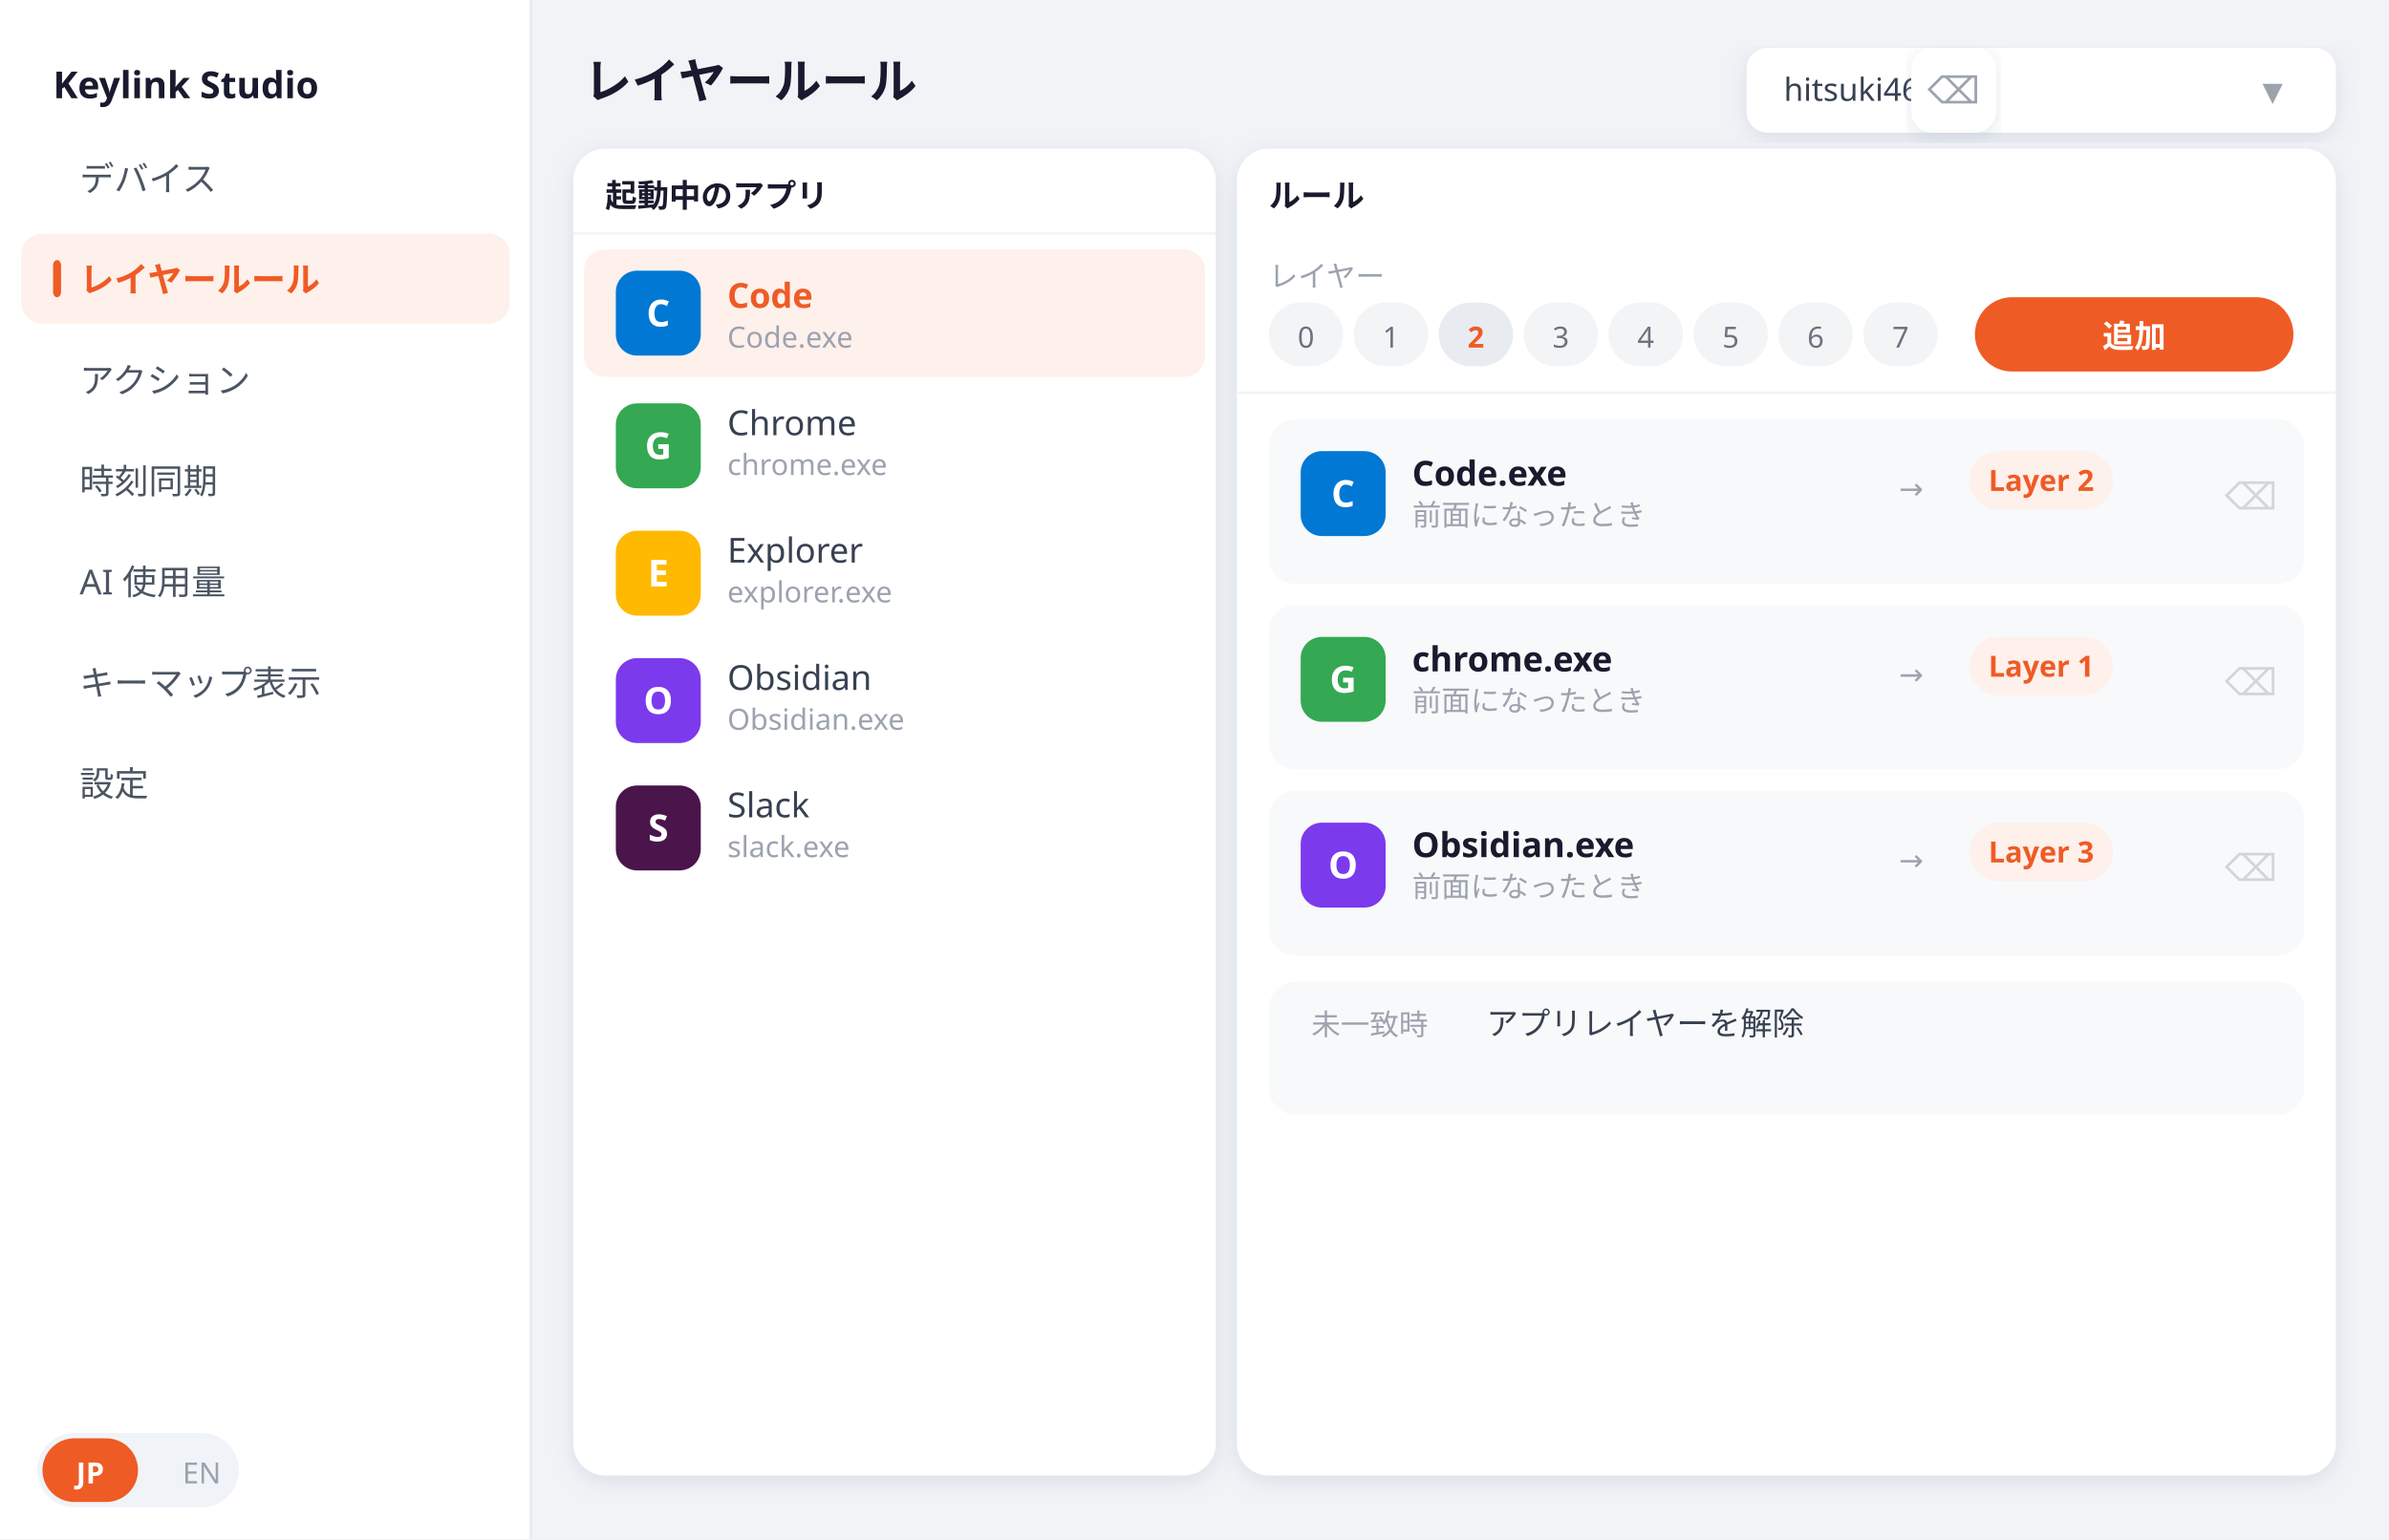
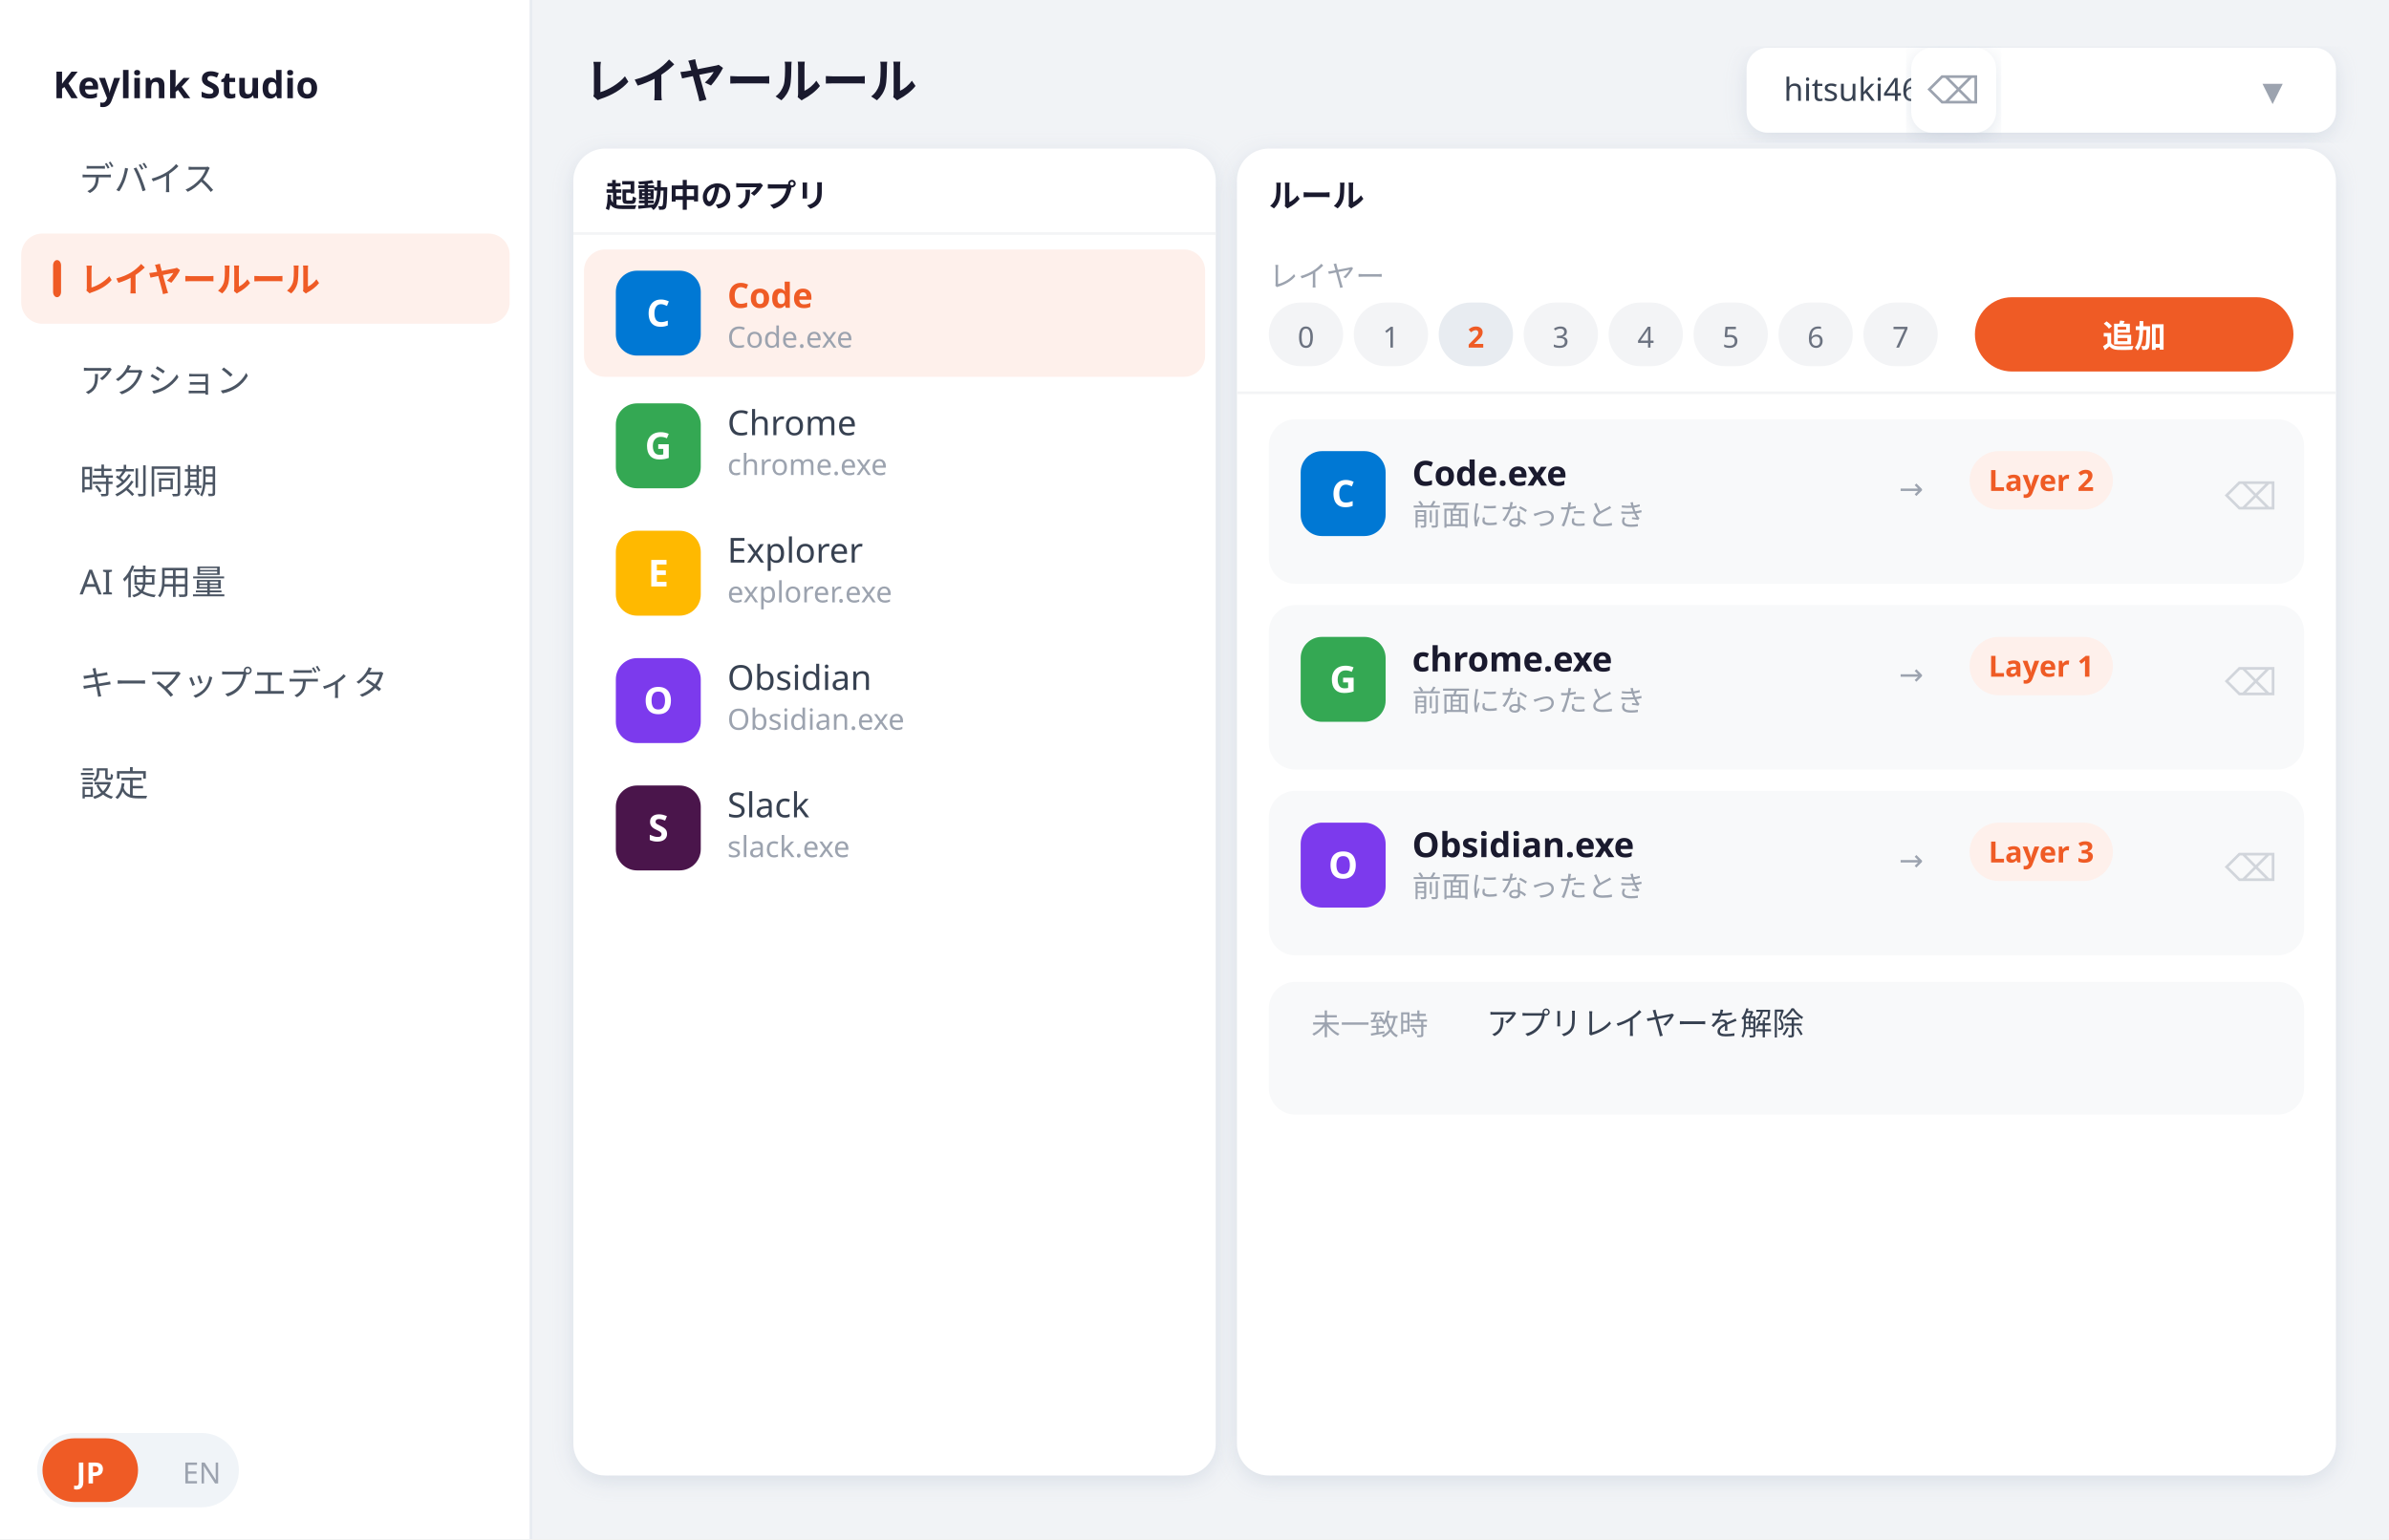
<svg xmlns="http://www.w3.org/2000/svg" width="900" height="580" viewBox="0 0 900 580" font-family="'Hiragino Sans','Meiryo','Segoe UI',sans-serif">
  <defs>
    <filter id="s" x="-6%" y="-8%" width="112%" height="120%">
      <feDropShadow dx="0" dy="2" stdDeviation="4" flood-color="#BCC7D4" flood-opacity="0.45" />
    </filter>
  </defs>
  <rect width="900" height="580" fill="#F1F3F6" />
  <rect width="200" height="580" fill="#FFFFFF" />
  <line x1="200" y1="0" x2="200" y2="580" stroke="#E8ECF1" />
  <text x="20" y="37" font-size="14" font-weight="bold" fill="#1A1A2E">Keylink Studio</text>
  <text x="30" y="72" font-size="13" fill="#4B5563">デバイス</text>
  <rect x="8" y="88" width="184" height="34" rx="8" fill="#FEF0EB" />
  <rect x="20" y="98" width="3" height="14" rx="2" fill="#EF5B25" />
  <text x="30" y="110" font-size="13" font-weight="bold" fill="#EF5B25">レイヤールール</text>
  <text x="30" y="148" font-size="13" fill="#4B5563">アクション</text>
  <text x="30" y="186" font-size="13" fill="#4B5563">時刻同期</text>
  <text x="30" y="224" font-size="13" fill="#4B5563">AI 使用量</text>
-   <text x="30" y="262" font-size="13" fill="#4B5563">キーマップ表示</text>
+   <text x="30" y="262" font-size="13" fill="#4B5563">キーマップエディタ</text>
  <text x="30" y="300" font-size="13" fill="#4B5563">設定</text>
  <rect x="14" y="540" width="76" height="28" rx="14" fill="#F0F4F8" />
  <rect x="16" y="542" width="36" height="24" rx="12" fill="#EF5B25" />
  <text x="34" y="559" font-size="11" font-weight="bold" fill="white" text-anchor="middle">JP</text>
  <text x="76" y="559" font-size="11" fill="#9CA3AF" text-anchor="middle">EN</text>
  <text x="220" y="37" font-size="18" font-weight="bold" fill="#1A1A2E">レイヤールール</text>
  <rect x="658" y="18" width="222" height="32" rx="8" fill="#FFFFFF" filter="url(#s)" />
  <text x="672" y="38" font-size="12" fill="#374151">hitsuki46</text>
  <text x="860" y="38" font-size="10" fill="#9CA3AF" text-anchor="end">▼</text>
  <rect x="720" y="18" width="32" height="32" rx="8" fill="#FFFFFF" filter="url(#s)" />
  <text x="736" y="39" font-size="14" fill="#9CA3AF" text-anchor="middle">⌫</text>
  <rect x="216" y="56" width="242" height="500" rx="12" fill="#FFFFFF" filter="url(#s)" />
  <text x="228" y="78" font-size="12" font-weight="bold" fill="#1A1A2E">起動中のアプリ</text>
  <line x1="216" y1="88" x2="458" y2="88" stroke="#F3F4F6" />
  <rect x="220" y="94" width="234" height="48" rx="8" fill="#FEF0EB" />
  <rect x="232" y="102" width="32" height="32" rx="8" fill="#0078D4" />
  <text x="248" y="123" font-size="14" font-weight="bold" fill="white" text-anchor="middle">C</text>
  <text x="274" y="116" font-size="13" font-weight="bold" fill="#EF5B25">Code</text>
  <text x="274" y="131" font-size="11" fill="#9CA3AF">Code.exe</text>
  <rect x="232" y="152" width="32" height="32" rx="8" fill="#34A853" />
  <text x="248" y="173" font-size="14" font-weight="bold" fill="white" text-anchor="middle">G</text>
  <text x="274" y="164" font-size="13" fill="#374151">Chrome</text>
  <text x="274" y="179" font-size="11" fill="#9CA3AF">chrome.exe</text>
  <rect x="232" y="200" width="32" height="32" rx="8" fill="#FFB900" />
  <text x="248" y="221" font-size="14" font-weight="bold" fill="white" text-anchor="middle">E</text>
  <text x="274" y="212" font-size="13" fill="#374151">Explorer</text>
  <text x="274" y="227" font-size="11" fill="#9CA3AF">explorer.exe</text>
  <rect x="232" y="248" width="32" height="32" rx="8" fill="#7C3AED" />
  <text x="248" y="269" font-size="14" font-weight="bold" fill="white" text-anchor="middle">O</text>
  <text x="274" y="260" font-size="13" fill="#374151">Obsidian</text>
  <text x="274" y="275" font-size="11" fill="#9CA3AF">Obsidian.exe</text>
  <rect x="232" y="296" width="32" height="32" rx="8" fill="#4A154B" />
  <text x="248" y="317" font-size="14" font-weight="bold" fill="white" text-anchor="middle">S</text>
  <text x="274" y="308" font-size="13" fill="#374151">Slack</text>
  <text x="274" y="323" font-size="11" fill="#9CA3AF">slack.exe</text>
  <rect x="466" y="56" width="414" height="500" rx="12" fill="#FFFFFF" filter="url(#s)" />
  <text x="478" y="78" font-size="12" font-weight="bold" fill="#1A1A2E">ルール</text>
  <text x="478" y="108" font-size="11" fill="#9CA3AF">レイヤー</text>
  <rect x="478" y="114" width="28" height="24" rx="12" fill="#F3F4F6" />
  <text x="492" y="131" font-size="11" fill="#6B7280" text-anchor="middle">0</text>
  <rect x="510" y="114" width="28" height="24" rx="12" fill="#F3F4F6" />
  <text x="524" y="131" font-size="11" fill="#6B7280" text-anchor="middle">1</text>
  <rect x="542" y="114" width="28" height="24" rx="12" fill="#E8ECF1" />
  <text x="556" y="131" font-size="11" font-weight="bold" fill="#EF5B25" text-anchor="middle">2</text>
  <rect x="574" y="114" width="28" height="24" rx="12" fill="#F3F4F6" />
  <text x="588" y="131" font-size="11" fill="#6B7280" text-anchor="middle">3</text>
  <rect x="606" y="114" width="28" height="24" rx="12" fill="#F3F4F6" />
  <text x="620" y="131" font-size="11" fill="#6B7280" text-anchor="middle">4</text>
  <rect x="638" y="114" width="28" height="24" rx="12" fill="#F3F4F6" />
  <text x="652" y="131" font-size="11" fill="#6B7280" text-anchor="middle">5</text>
  <rect x="670" y="114" width="28" height="24" rx="12" fill="#F3F4F6" />
  <text x="684" y="131" font-size="11" fill="#6B7280" text-anchor="middle">6</text>
  <rect x="702" y="114" width="28" height="24" rx="12" fill="#F3F4F6" />
  <text x="716" y="131" font-size="11" fill="#6B7280" text-anchor="middle">7</text>
  <rect x="744" y="112" width="120" height="28" rx="14" fill="#EF5B25" />
  <text x="804" y="131" font-size="12" font-weight="bold" fill="white" text-anchor="middle">追加</text>
  <line x1="466" y1="148" x2="880" y2="148" stroke="#F3F4F6" />
  <rect x="478" y="158" width="390" height="62" rx="10" fill="#F8F9FA" />
  <rect x="490" y="170" width="32" height="32" rx="8" fill="#0078D4" />
  <text x="506" y="191" font-size="14" font-weight="bold" fill="white" text-anchor="middle">C</text>
  <text x="532" y="183" font-size="13" font-weight="bold" fill="#1A1A2E">Code.exe</text>
  <text x="532" y="198" font-size="11" fill="#9CA3AF">前面になったとき</text>
  <text x="720" y="188" font-size="11" fill="#9CA3AF" text-anchor="middle">→</text>
  <rect x="742" y="170" width="54" height="22" rx="11" fill="#FEF0EB" />
  <text x="769" y="185" font-size="11" font-weight="bold" fill="#EF5B25" text-anchor="middle">Layer 2</text>
  <text x="848" y="192" font-size="14" fill="#D1D5DB" text-anchor="middle">⌫</text>
  <rect x="478" y="228" width="390" height="62" rx="10" fill="#F8F9FA" />
  <rect x="490" y="240" width="32" height="32" rx="8" fill="#34A853" />
  <text x="506" y="261" font-size="14" font-weight="bold" fill="white" text-anchor="middle">G</text>
  <text x="532" y="253" font-size="13" font-weight="bold" fill="#1A1A2E">chrome.exe</text>
  <text x="532" y="268" font-size="11" fill="#9CA3AF">前面になったとき</text>
  <text x="720" y="258" font-size="11" fill="#9CA3AF" text-anchor="middle">→</text>
  <rect x="742" y="240" width="54" height="22" rx="11" fill="#FEF0EB" />
  <text x="769" y="255" font-size="11" font-weight="bold" fill="#EF5B25" text-anchor="middle">Layer 1</text>
  <text x="848" y="262" font-size="14" fill="#D1D5DB" text-anchor="middle">⌫</text>
  <rect x="478" y="298" width="390" height="62" rx="10" fill="#F8F9FA" />
  <rect x="490" y="310" width="32" height="32" rx="8" fill="#7C3AED" />
  <text x="506" y="331" font-size="14" font-weight="bold" fill="white" text-anchor="middle">O</text>
  <text x="532" y="323" font-size="13" font-weight="bold" fill="#1A1A2E">Obsidian.exe</text>
  <text x="532" y="338" font-size="11" fill="#9CA3AF">前面になったとき</text>
  <text x="720" y="328" font-size="11" fill="#9CA3AF" text-anchor="middle">→</text>
  <rect x="742" y="310" width="54" height="22" rx="11" fill="#FEF0EB" />
  <text x="769" y="325" font-size="11" font-weight="bold" fill="#EF5B25" text-anchor="middle">Layer 3</text>
  <text x="848" y="332" font-size="14" fill="#D1D5DB" text-anchor="middle">⌫</text>
  <rect x="478" y="370" width="390" height="50" rx="10" fill="#F8F9FA" />
  <text x="494" y="390" font-size="11" fill="#9CA3AF">未一致時</text>
  <text x="560" y="390" font-size="12" fill="#374151">アプリレイヤーを解除</text>
</svg>
